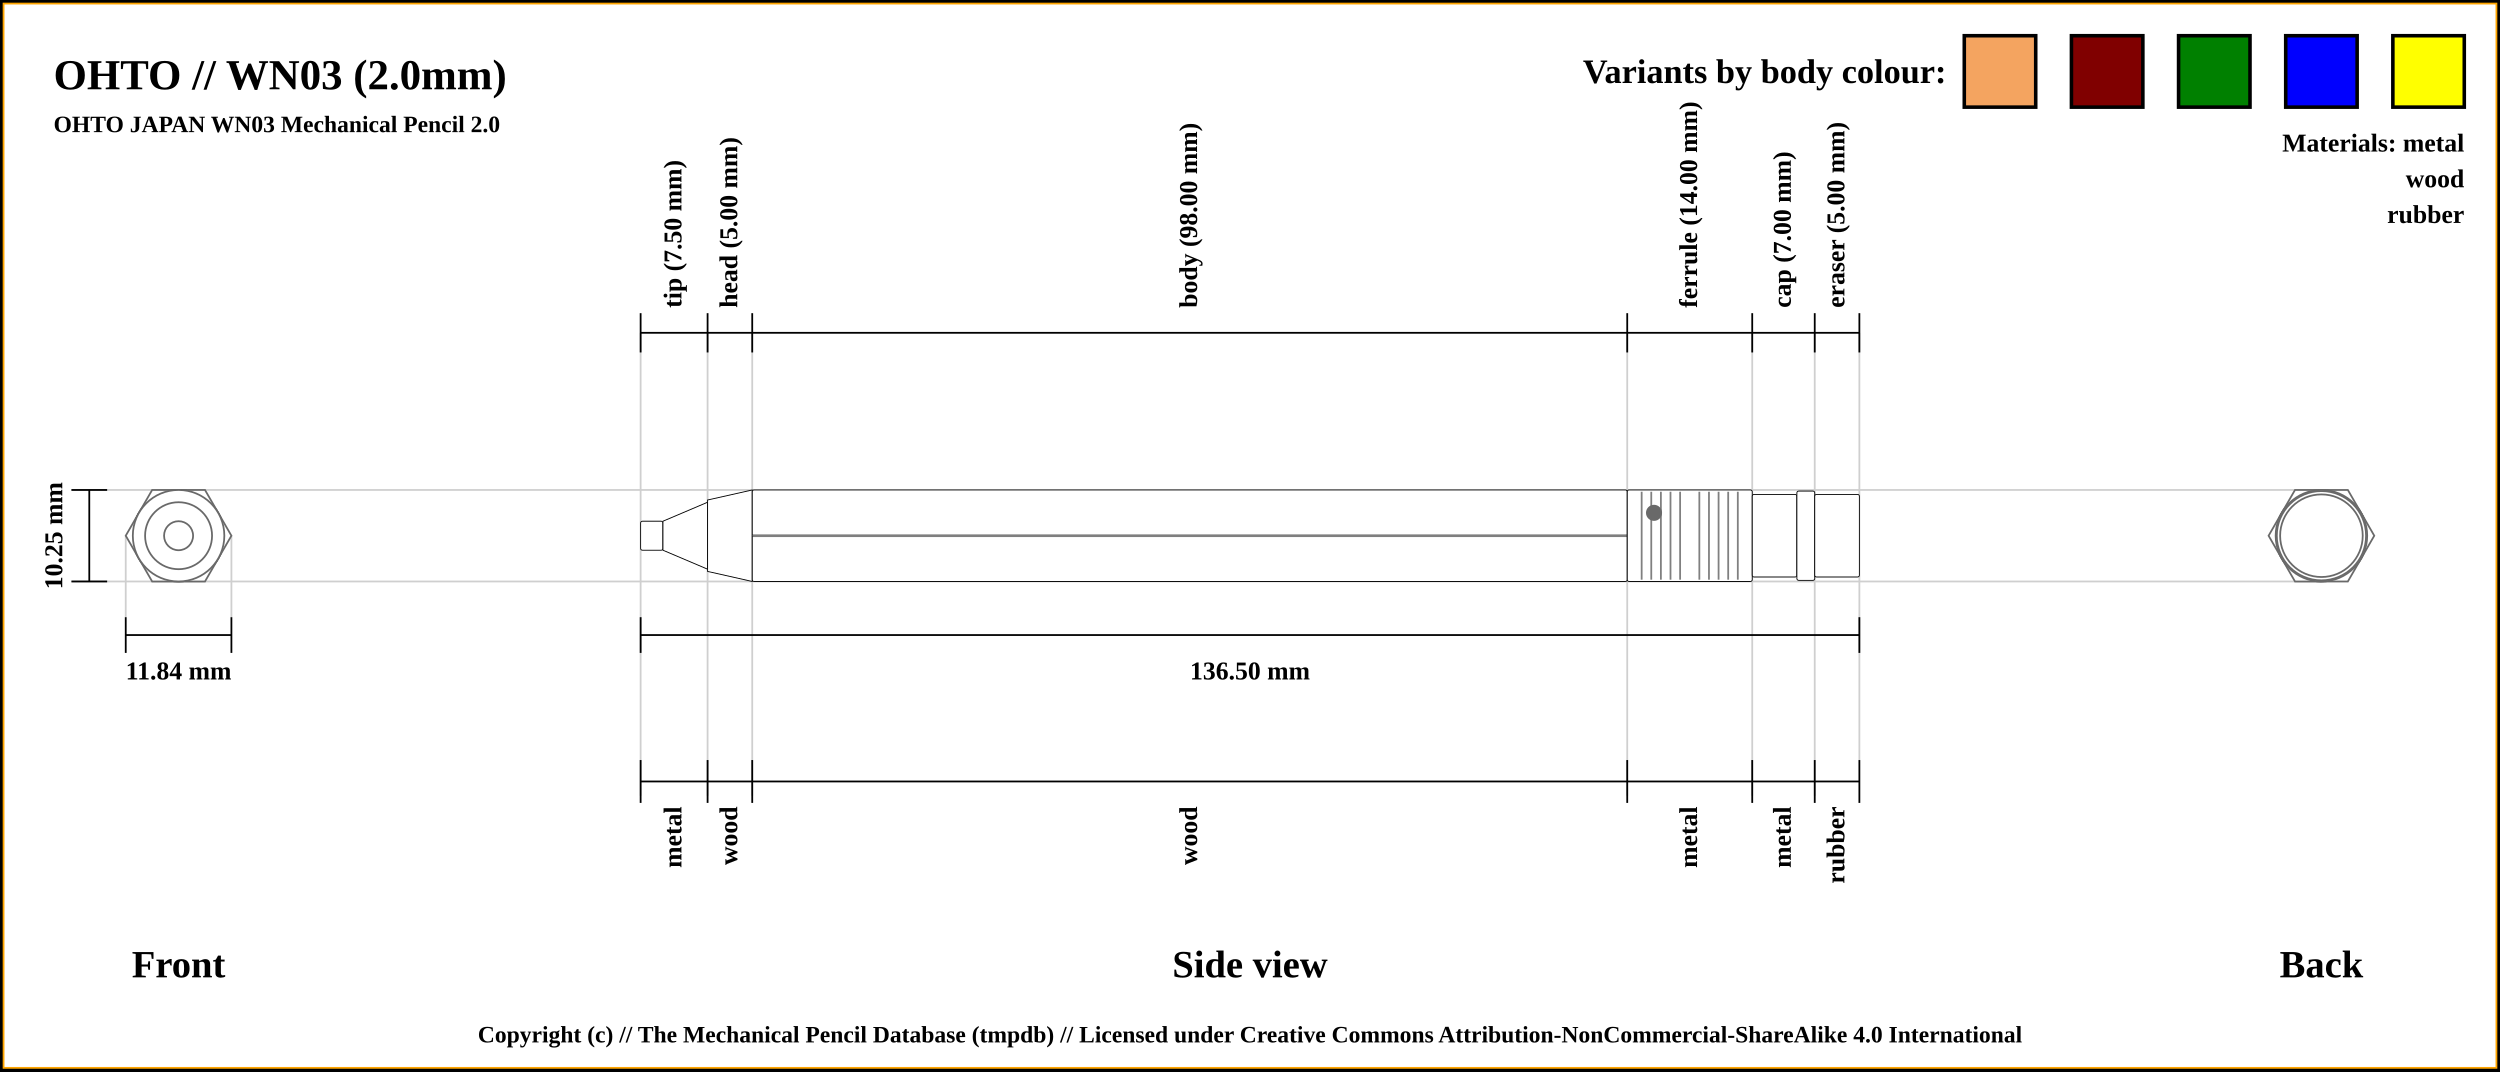
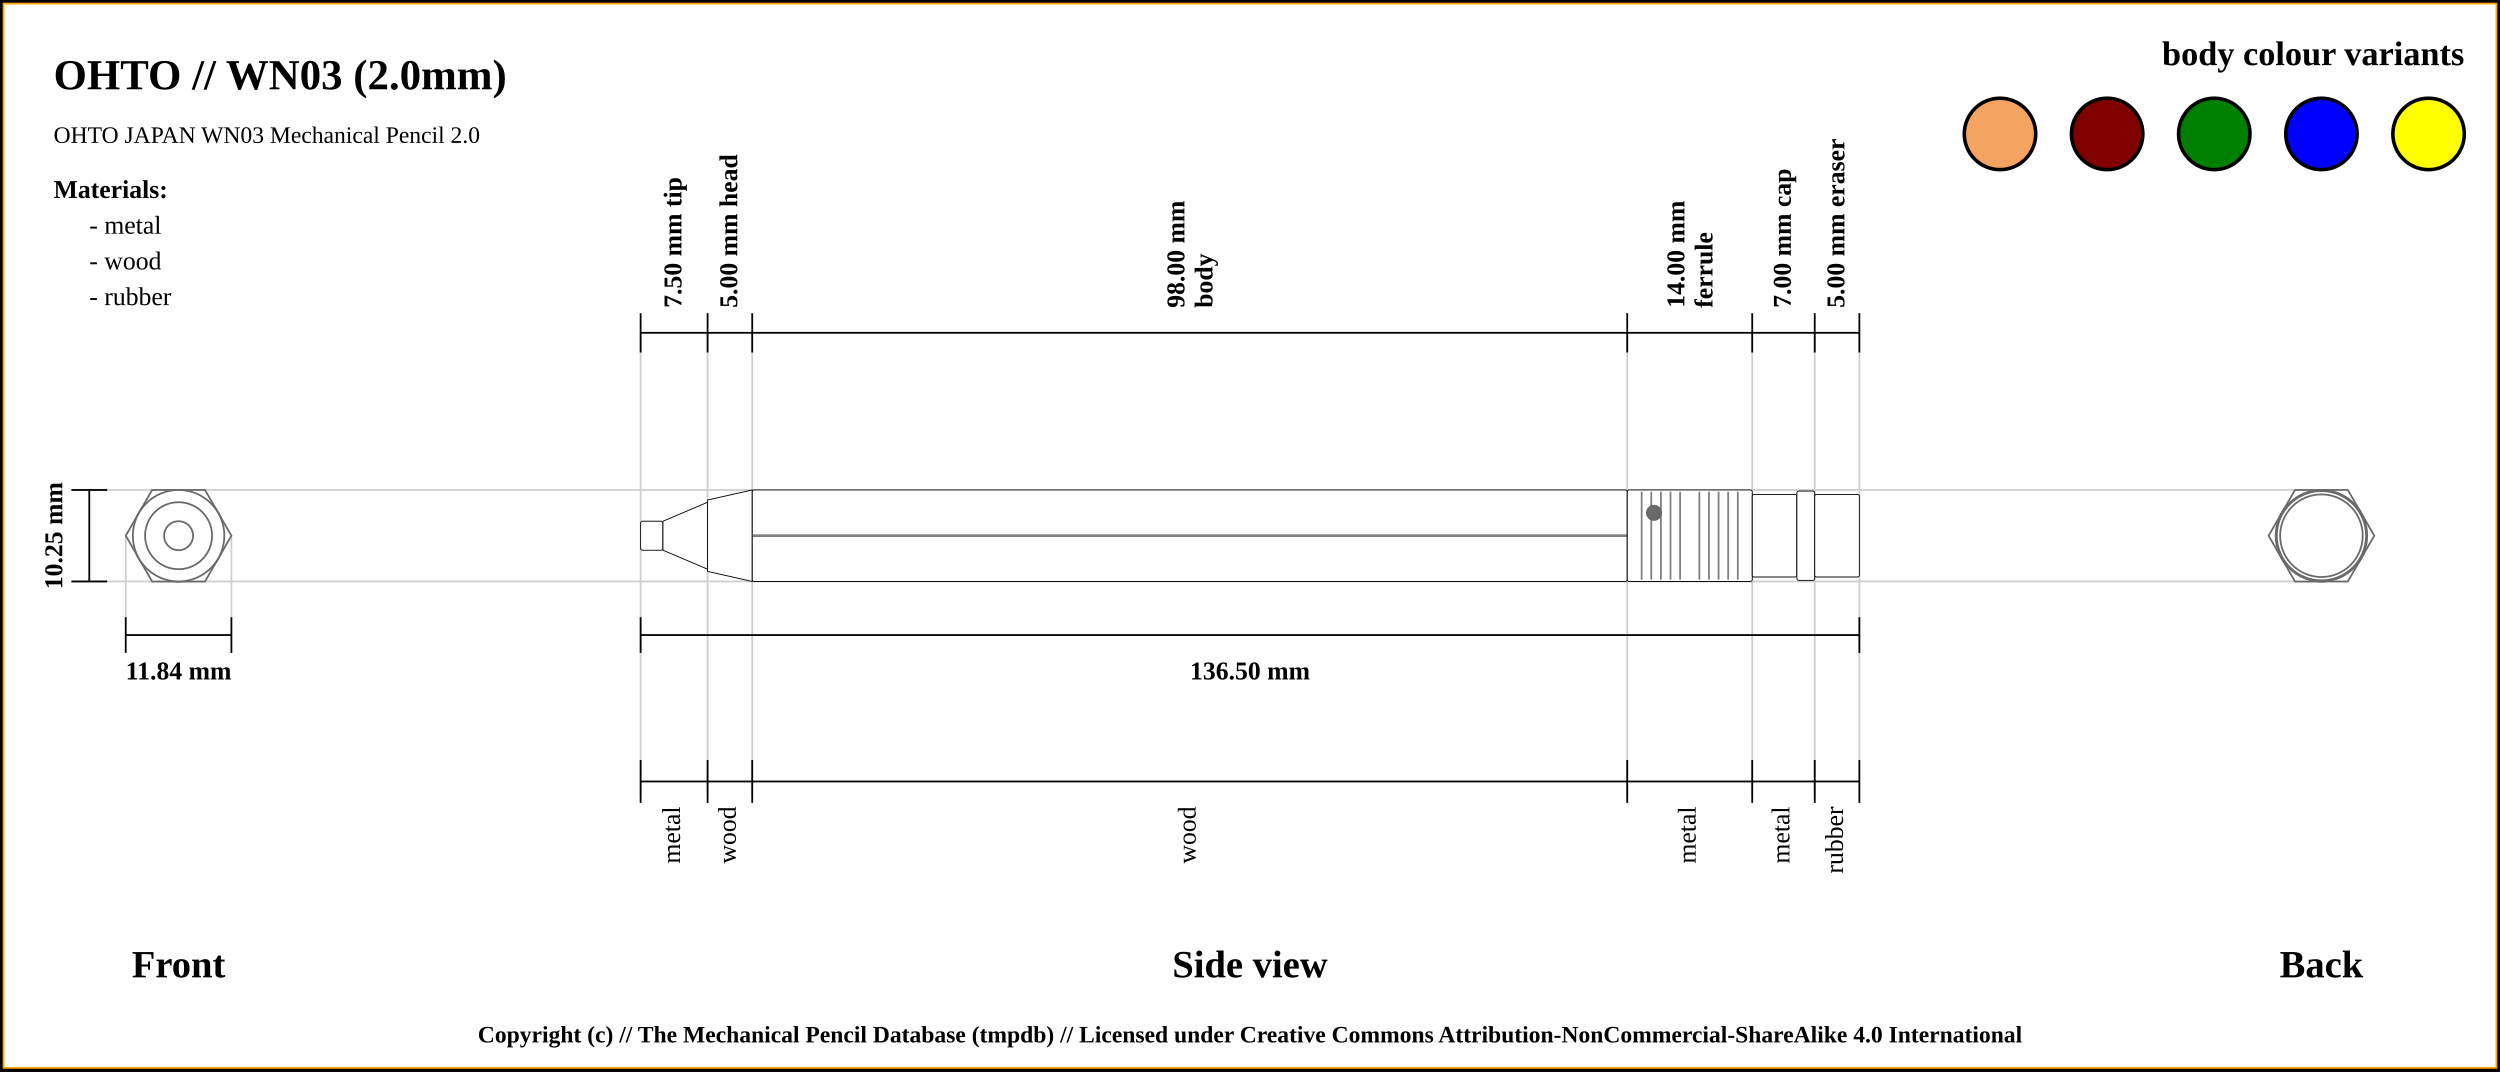
<svg xmlns="http://www.w3.org/2000/svg" width="1400" height="600">
  <pattern id="diagonalHatch" patternUnits="userSpaceOnUse" width="8" height="8">
    <rect width="6" height="6" fill="none" />
    <path stroke="dimgray" stroke-linecap="round" stroke-width="1" d="M 4,4 L 8,8" />
    <path stroke="dimgray" stroke-linecap="round" stroke-width="1" d="M 4,4 L 0,8" />
    <path stroke="gray" stroke-linecap="round" stroke-width="1" d="M 4,4 L 8,0" />
    <path stroke="gray" stroke-linecap="round" stroke-width="1" d="M 4,4 L 0,0" />
  </pattern>
  <rect x="0" y="0" width="1400" height="600" fill="white" stroke="black" stroke-width="4" />
  <rect x="2" y="2" width="1396" height="596" fill="white" stroke="orange" stroke-width="1" />
  <text x="30" y="50" font-size="2.0em" font-weight="bold"> OHTO // WN03 (2.0mm)</text>
-   <text x="30" y="74" font-size="1.1em" font-weight="bold"> OHTO JAPAN WN03 Mechanical Pencil 2.0</text>
+   <text x="30" y="80" font-size="1.1em"> OHTO JAPAN WN03 Mechanical Pencil 2.0</text>
  <line x1="40" y1="274.375" x2="1300" y2="274.375" stroke="#cfcfcf" stroke-width="1" />
  <line x1="40" y1="325.625" x2="1300" y2="325.625" stroke="#cfcfcf" stroke-width="1" />
  <line x1="70.411" y1="345.625" x2="70.411" y2="300" stroke="#cfcfcf" stroke-width="1" />
  <line x1="129.589" y1="345.625" x2="129.589" y2="300" stroke="#cfcfcf" stroke-width="1" />
  <line x1="358.75" y1="186.375" x2="358.75" y2="445.625" stroke="#cfcfcf" stroke-width="1" />
  <line x1="396.25" y1="186.375" x2="396.25" y2="445.625" stroke="#cfcfcf" stroke-width="1" />
  <line x1="421.25" y1="186.375" x2="421.25" y2="445.625" stroke="#cfcfcf" stroke-width="1" />
  <line x1="911.25" y1="186.375" x2="911.25" y2="445.625" stroke="#cfcfcf" stroke-width="1" />
  <line x1="981.25" y1="186.375" x2="981.25" y2="445.625" stroke="#cfcfcf" stroke-width="1" />
  <line x1="1016.25" y1="186.375" x2="1016.25" y2="445.625" stroke="#cfcfcf" stroke-width="1" />
  <line x1="1041.25" y1="186.375" x2="1041.25" y2="425.625" stroke="#cfcfcf" stroke-width="1" />
  <line x1="40" y1="274.375" x2="60" y2="274.375" stroke="black" stroke-width="1" />
  <line x1="40" y1="325.625" x2="60" y2="325.625" stroke="black" stroke-width="1" />
  <line x1="50" y1="325.625" x2="50" y2="274.375" stroke="black" stroke-width="1" />
  <text x="30" y="300" transform="rotate(-90, 30, 300)" font-size="1.2em" font-weight="bold" text-anchor="middle" dominant-baseline="central">10.25 mm</text>
  <text x="100" y="540" font-size="1.8em" font-weight="bold" text-anchor="middle" dominant-baseline="central">Front</text>
  <line x1="70.411" y1="355.625" x2="129.589" y2="355.625" stroke="black" stroke-width="1" />
  <line x1="70.411" y1="345.625" x2="70.411" y2="365.625" stroke="black" stroke-width="1" />
  <line x1="129.589" y1="345.625" x2="129.589" y2="365.625" stroke="black" stroke-width="1" />
  <text x="100" y="375.625" font-size="1.2em" font-weight="bold" text-anchor="middle" dominant-baseline="central">11.84 mm</text>
  <line x1="358.75" y1="197.375" x2="358.75" y2="175.375" stroke="black" stroke-width="1" />
-   <text x="377.5" y="172.375" transform="rotate(-90, 377.5, 172.375)" font-size="1.2em" font-weight="bold" dominant-baseline="middle">tip (7.50 mm)</text>
+   <text x="377.5" y="172.375" transform="rotate(-90, 377.5, 172.375)" font-size="1.2em" font-weight="bold" dominant-baseline="middle">7.50 mm tip</text>
  <line x1="396.25" y1="197.375" x2="396.25" y2="175.375" stroke="black" stroke-width="1" />
-   <text x="408.75" y="172.375" transform="rotate(-90, 408.75, 172.375)" font-size="1.2em" font-weight="bold" dominant-baseline="middle">head (5.00 mm)</text>
+   <text x="408.75" y="172.375" transform="rotate(-90, 408.75, 172.375)" font-size="1.2em" font-weight="bold" dominant-baseline="middle">5.00 mm head</text>
  <line x1="421.25" y1="197.375" x2="421.25" y2="175.375" stroke="black" stroke-width="1" />
-   <text x="666.25" y="172.375" transform="rotate(-90, 666.25, 172.375)" font-size="1.2em" font-weight="bold" dominant-baseline="middle">body (98.00 mm)</text>
+   <text x="663.25" y="172.375" transform="rotate(-90, 663.25, 172.375)" font-size="1.2em" font-weight="bold" dominant-baseline="auto">98.00 mm</text>
+   <text x="669.25" y="172.375" transform="rotate(-90, 669.25, 172.375)" font-size="1.2em" font-weight="bold" dominant-baseline="hanging">body</text>
  <line x1="911.25" y1="197.375" x2="911.25" y2="175.375" stroke="black" stroke-width="1" />
-   <text x="946.25" y="172.375" transform="rotate(-90, 946.25, 172.375)" font-size="1.2em" font-weight="bold" dominant-baseline="middle">ferrule (14.00 mm)</text>
+   <text x="943.25" y="172.375" transform="rotate(-90, 943.25, 172.375)" font-size="1.2em" font-weight="bold" dominant-baseline="auto">14.00 mm</text>
+   <text x="949.25" y="172.375" transform="rotate(-90, 949.25, 172.375)" font-size="1.2em" font-weight="bold" dominant-baseline="hanging">ferrule</text>
  <line x1="981.25" y1="197.375" x2="981.25" y2="175.375" stroke="black" stroke-width="1" />
-   <text x="998.75" y="172.375" transform="rotate(-90, 998.75, 172.375)" font-size="1.2em" font-weight="bold" dominant-baseline="middle">cap (7.00 mm)</text>
+   <text x="998.75" y="172.375" transform="rotate(-90, 998.75, 172.375)" font-size="1.2em" font-weight="bold" dominant-baseline="middle">7.00 mm cap</text>
  <line x1="1016.25" y1="197.375" x2="1016.25" y2="175.375" stroke="black" stroke-width="1" />
-   <text x="1028.75" y="172.375" transform="rotate(-90, 1028.75, 172.375)" font-size="1.2em" font-weight="bold" dominant-baseline="middle">eraser (5.00 mm)</text>
+   <text x="1028.75" y="172.375" transform="rotate(-90, 1028.75, 172.375)" font-size="1.2em" font-weight="bold" dominant-baseline="middle">5.00 mm eraser</text>
  <line x1="1041.25" y1="197.375" x2="1041.25" y2="175.375" stroke="black" stroke-width="1" />
  <line x1="358.75" y1="186.375" x2="1041.25" y2="186.375" stroke="black" stroke-width="1" />
  <line x1="358.75" y1="355.625" x2="1041.25" y2="355.625" stroke="black" stroke-width="1" />
  <line x1="358.75" y1="345.625" x2="358.75" y2="365.625" stroke="black" stroke-width="1" />
  <line x1="1041.25" y1="345.625" x2="1041.25" y2="365.625" stroke="black" stroke-width="1" />
  <text x="700" y="375.625" font-size="1.2em" font-weight="bold" text-anchor="middle" dominant-baseline="central">136.50 mm</text>
  <text x="700" y="540" font-size="1.8em" font-weight="bold" text-anchor="middle" dominant-baseline="central">Side view</text>
  <text x="1300" y="540" font-size="1.8em" font-weight="bold" text-anchor="middle" dominant-baseline="central">Back</text>
  <line x1="358.75" y1="425.625" x2="358.75" y2="449.625" stroke="black" stroke-width="1" />
-   <text x="377.5" y="451.625" transform="rotate(-90, 377.5, 451.625)" font-size="1.2em" font-weight="bold" text-anchor="end" dominant-baseline="middle">metal</text>
+   <text x="377.5" y="451.625" transform="rotate(-90, 377.5, 451.625)" font-size="1.2em" text-anchor="end" dominant-baseline="middle">metal</text>
  <line x1="396.25" y1="425.625" x2="396.25" y2="449.625" stroke="black" stroke-width="1" />
-   <text x="408.75" y="451.625" transform="rotate(-90, 408.75, 451.625)" font-size="1.2em" font-weight="bold" text-anchor="end" dominant-baseline="middle">wood</text>
+   <text x="408.75" y="451.625" transform="rotate(-90, 408.75, 451.625)" font-size="1.2em" text-anchor="end" dominant-baseline="middle">wood</text>
  <line x1="421.25" y1="425.625" x2="421.25" y2="449.625" stroke="black" stroke-width="1" />
-   <text x="666.25" y="451.625" transform="rotate(-90, 666.25, 451.625)" font-size="1.2em" font-weight="bold" text-anchor="end" dominant-baseline="middle">wood</text>
+   <text x="666.25" y="451.625" transform="rotate(-90, 666.25, 451.625)" font-size="1.2em" text-anchor="end" dominant-baseline="middle">wood</text>
  <line x1="911.25" y1="425.625" x2="911.25" y2="449.625" stroke="black" stroke-width="1" />
-   <text x="946.25" y="451.625" transform="rotate(-90, 946.25, 451.625)" font-size="1.2em" font-weight="bold" text-anchor="end" dominant-baseline="middle">metal</text>
+   <text x="946.25" y="451.625" transform="rotate(-90, 946.25, 451.625)" font-size="1.2em" text-anchor="end" dominant-baseline="middle">metal</text>
  <line x1="981.25" y1="425.625" x2="981.25" y2="449.625" stroke="black" stroke-width="1" />
-   <text x="998.75" y="451.625" transform="rotate(-90, 998.75, 451.625)" font-size="1.2em" font-weight="bold" text-anchor="end" dominant-baseline="middle">metal</text>
+   <text x="998.75" y="451.625" transform="rotate(-90, 998.75, 451.625)" font-size="1.2em" text-anchor="end" dominant-baseline="middle">metal</text>
  <line x1="1016.25" y1="425.625" x2="1016.25" y2="449.625" stroke="black" stroke-width="1" />
-   <text x="1028.75" y="451.625" transform="rotate(-90, 1028.75, 451.625)" font-size="1.2em" font-weight="bold" text-anchor="end" dominant-baseline="middle">rubber</text>
+   <text x="1028.75" y="451.625" transform="rotate(-90, 1028.75, 451.625)" font-size="1.2em" text-anchor="end" dominant-baseline="middle">rubber</text>
  <line x1="1041.25" y1="425.625" x2="1041.25" y2="449.625" stroke="black" stroke-width="1" />
  <line x1="358.75" y1="437.625" x2="1041.25" y2="437.625" stroke="black" stroke-width="1" />
  <circle r="8.125" cx="1300" cy="300" stroke="dimgray" stroke-width="1" fill="white" />
  <circle r="18.75" cx="1300" cy="300" stroke="dimgray" stroke-width="1" fill="white" />
  <circle r="8.125" cx="1300" cy="300" stroke="dimgray" stroke-width="1" fill="white" />
  <circle r="25.625" cx="1300" cy="300" stroke="dimgray" stroke-width="1" fill="white" />
  <circle r="20" cx="1300" cy="300" stroke="dimgray" stroke-width="1" fill="white" />
  <polygon points="1285.205,274.375 1314.795,274.375 1329.589,300 1314.795,325.625 1285.205,325.625 1270.411,300 " stroke="dimgray" stroke-width="1" fill="white" />
  <circle r="25.625" cx="1300" cy="300" stroke="dimgray" stroke-width="1" fill="white" />
  <circle r="23.125" cx="1300" cy="300" stroke="dimgray" stroke-width="1" fill="white" />
  <circle r="25" cx="1300" cy="300" stroke="dimgray" stroke-width="1" fill="white" />
  <circle r="23.125" cx="1300" cy="300" stroke="dimgray" stroke-width="1" fill="white" />
  <circle r="23.125" cx="100" cy="300" stroke="dimgray" stroke-width="1" fill="white" />
  <circle r="25" cx="100" cy="300" stroke="dimgray" stroke-width="1" fill="white" />
  <circle r="23.125" cx="100" cy="300" stroke="dimgray" stroke-width="1" fill="white" />
  <circle r="25.625" cx="100" cy="300" stroke="dimgray" stroke-width="1" fill="white" />
  <polygon points="85.205,274.375 114.795,274.375 129.589,300 114.795,325.625 85.205,325.625 70.411,300 " stroke="dimgray" stroke-width="1" fill="white" />
  <circle r="20" cx="100" cy="300" stroke="dimgray" stroke-width="1" fill="white" />
  <circle r="25.625" cx="100" cy="300" stroke="dimgray" stroke-width="1" fill="white" />
  <circle r="8.125" cx="100" cy="300" stroke="dimgray" stroke-width="1" fill="white" />
  <circle r="18.75" cx="100" cy="300" stroke="dimgray" stroke-width="1" fill="white" />
  <circle r="8.125" cx="100" cy="300" stroke="dimgray" stroke-width="1" fill="white" />
  <rect x="358.75" y="291.875" width="12.5" height="16.25" rx="1" ry="1" stroke-width="0.5" stroke="black" fill="white" />
  <path d="M371.25 291.875 L396.25 281.25 L396.25 318.75 L371.25 308.125 Z" stroke-width="0.5" stroke="black" fill="white" />
  <path d="M396.25 280 L421.25 274.375 L421.25 325.625 L396.25 320 Z" stroke-width="0.5" stroke="black" fill="white" />
  <rect x="421.25" y="274.375" width="490" height="51.25" rx="1" ry="1" stroke-width="0.5" stroke="black" fill="white" />
  <line x1="421.25" y1="300" x2="911.25" y2="300" stroke-width="1.5" stroke="black" fill="none" stroke-opacity="0.5" />
  <line x1="421.25" y1="300" x2="911.25" y2="300" stroke-width="0.5" stroke="gray" fill="none" stroke-opacity="0.5" />
  <rect x="911.25" y="274.375" width="70" height="51.25" rx="1" ry="1" stroke-width="0.5" stroke="black" fill="white" />
  <line x1="919.327" y1="275.375" x2="919.327" y2="324.625" stroke-width="1" stroke="gray" />
  <line x1="924.712" y1="275.375" x2="924.712" y2="324.625" stroke-width="1" stroke="gray" />
  <line x1="930.096" y1="275.375" x2="930.096" y2="324.625" stroke-width="1" stroke="gray" />
  <line x1="935.481" y1="275.375" x2="935.481" y2="324.625" stroke-width="1" stroke="gray" />
  <line x1="940.865" y1="275.375" x2="940.865" y2="324.625" stroke-width="1" stroke="gray" />
  <line x1="951.635" y1="275.375" x2="951.635" y2="324.625" stroke-width="1" stroke="gray" />
  <line x1="957.019" y1="275.375" x2="957.019" y2="324.625" stroke-width="1" stroke="gray" />
  <line x1="962.404" y1="275.375" x2="962.404" y2="324.625" stroke-width="1" stroke="gray" />
  <line x1="967.788" y1="275.375" x2="967.788" y2="324.625" stroke-width="1" stroke="gray" />
  <line x1="973.173" y1="275.375" x2="973.173" y2="324.625" stroke-width="1" stroke="gray" />
  <circle r="4" cx="926.25" cy="287.188" stroke="dimgray" stroke-width="1" fill="dimGray" />
  <rect x="981.25" y="276.875" width="25" height="46.25" rx="1" ry="1" stroke-width="0.5" stroke="black" fill="white" />
  <rect x="1006.25" y="275" width="10" height="50" rx="1" ry="1" stroke-width="0.5" stroke="black" fill="white" />
  <rect x="1016.25" y="276.875" width="25" height="46.25" rx="1" ry="1" stroke-width="0.5" stroke="black" fill="white" />
-   <rect x="1340" y="20" width="40" height="40" stroke="black" stroke-width="2" fill="yellow" />
-   <rect x="1280" y="20" width="40" height="40" stroke="black" stroke-width="2" fill="blue" />
-   <rect x="1220" y="20" width="40" height="40" stroke="black" stroke-width="2" fill="green" />
-   <rect x="1160" y="20" width="40" height="40" stroke="black" stroke-width="2" fill="maroon" />
-   <rect x="1100" y="20" width="40" height="40" stroke="black" stroke-width="2" fill="sandybrown" />
-   <text x="1090" y="40" font-size="1.6em" font-weight="bold" text-anchor="end" dominant-baseline="central">Variants by body colour:</text>
-   <text x="1380" y="80" font-size="1.2em" font-weight="bold" text-anchor="end" dominant-baseline="central">Materials: metal</text>
-   <text x="1380" y="100" font-size="1.2em" font-weight="bold" text-anchor="end" dominant-baseline="central">wood</text>
-   <text x="1380" y="120" font-size="1.2em" font-weight="bold" text-anchor="end" dominant-baseline="central">rubber</text>
+   <text x="1380" y="30" font-size="1.6em" font-weight="bold" text-anchor="end" dominant-baseline="central">body colour variants</text>
+   <rect x="1340" y="55" width="40" rx="50%" ry="50%" height="40" stroke="black" stroke-width="2" fill="yellow" />
+   <rect x="1280" y="55" width="40" rx="50%" ry="50%" height="40" stroke="black" stroke-width="2" fill="blue" />
+   <rect x="1220" y="55" width="40" rx="50%" ry="50%" height="40" stroke="black" stroke-width="2" fill="green" />
+   <rect x="1160" y="55" width="40" rx="50%" ry="50%" height="40" stroke="black" stroke-width="2" fill="maroon" />
+   <rect x="1100" y="55" width="40" rx="50%" ry="50%" height="40" stroke="black" stroke-width="2" fill="sandybrown" />
+   <text x="30" y="106" font-size="1.2em" font-weight="bold" text-anchor="start" dominant-baseline="central">Materials:</text>
+   <text x="50" y="126" font-size="1.2em" text-anchor="start" dominant-baseline="central"> - metal</text>
+   <text x="50" y="146" font-size="1.2em" text-anchor="start" dominant-baseline="central"> - wood</text>
+   <text x="50" y="166" font-size="1.2em" text-anchor="start" dominant-baseline="central"> - rubber</text>
  <text x="50%" y="580" font-size="1.1em" font-weight="bold" text-anchor="middle" dominant-baseline="middle">Copyright (c) // The Mechanical Pencil Database (tmpdb) // Licensed under Creative Commons Attribution-NonCommercial-ShareAlike 4.0 International</text>
</svg>
